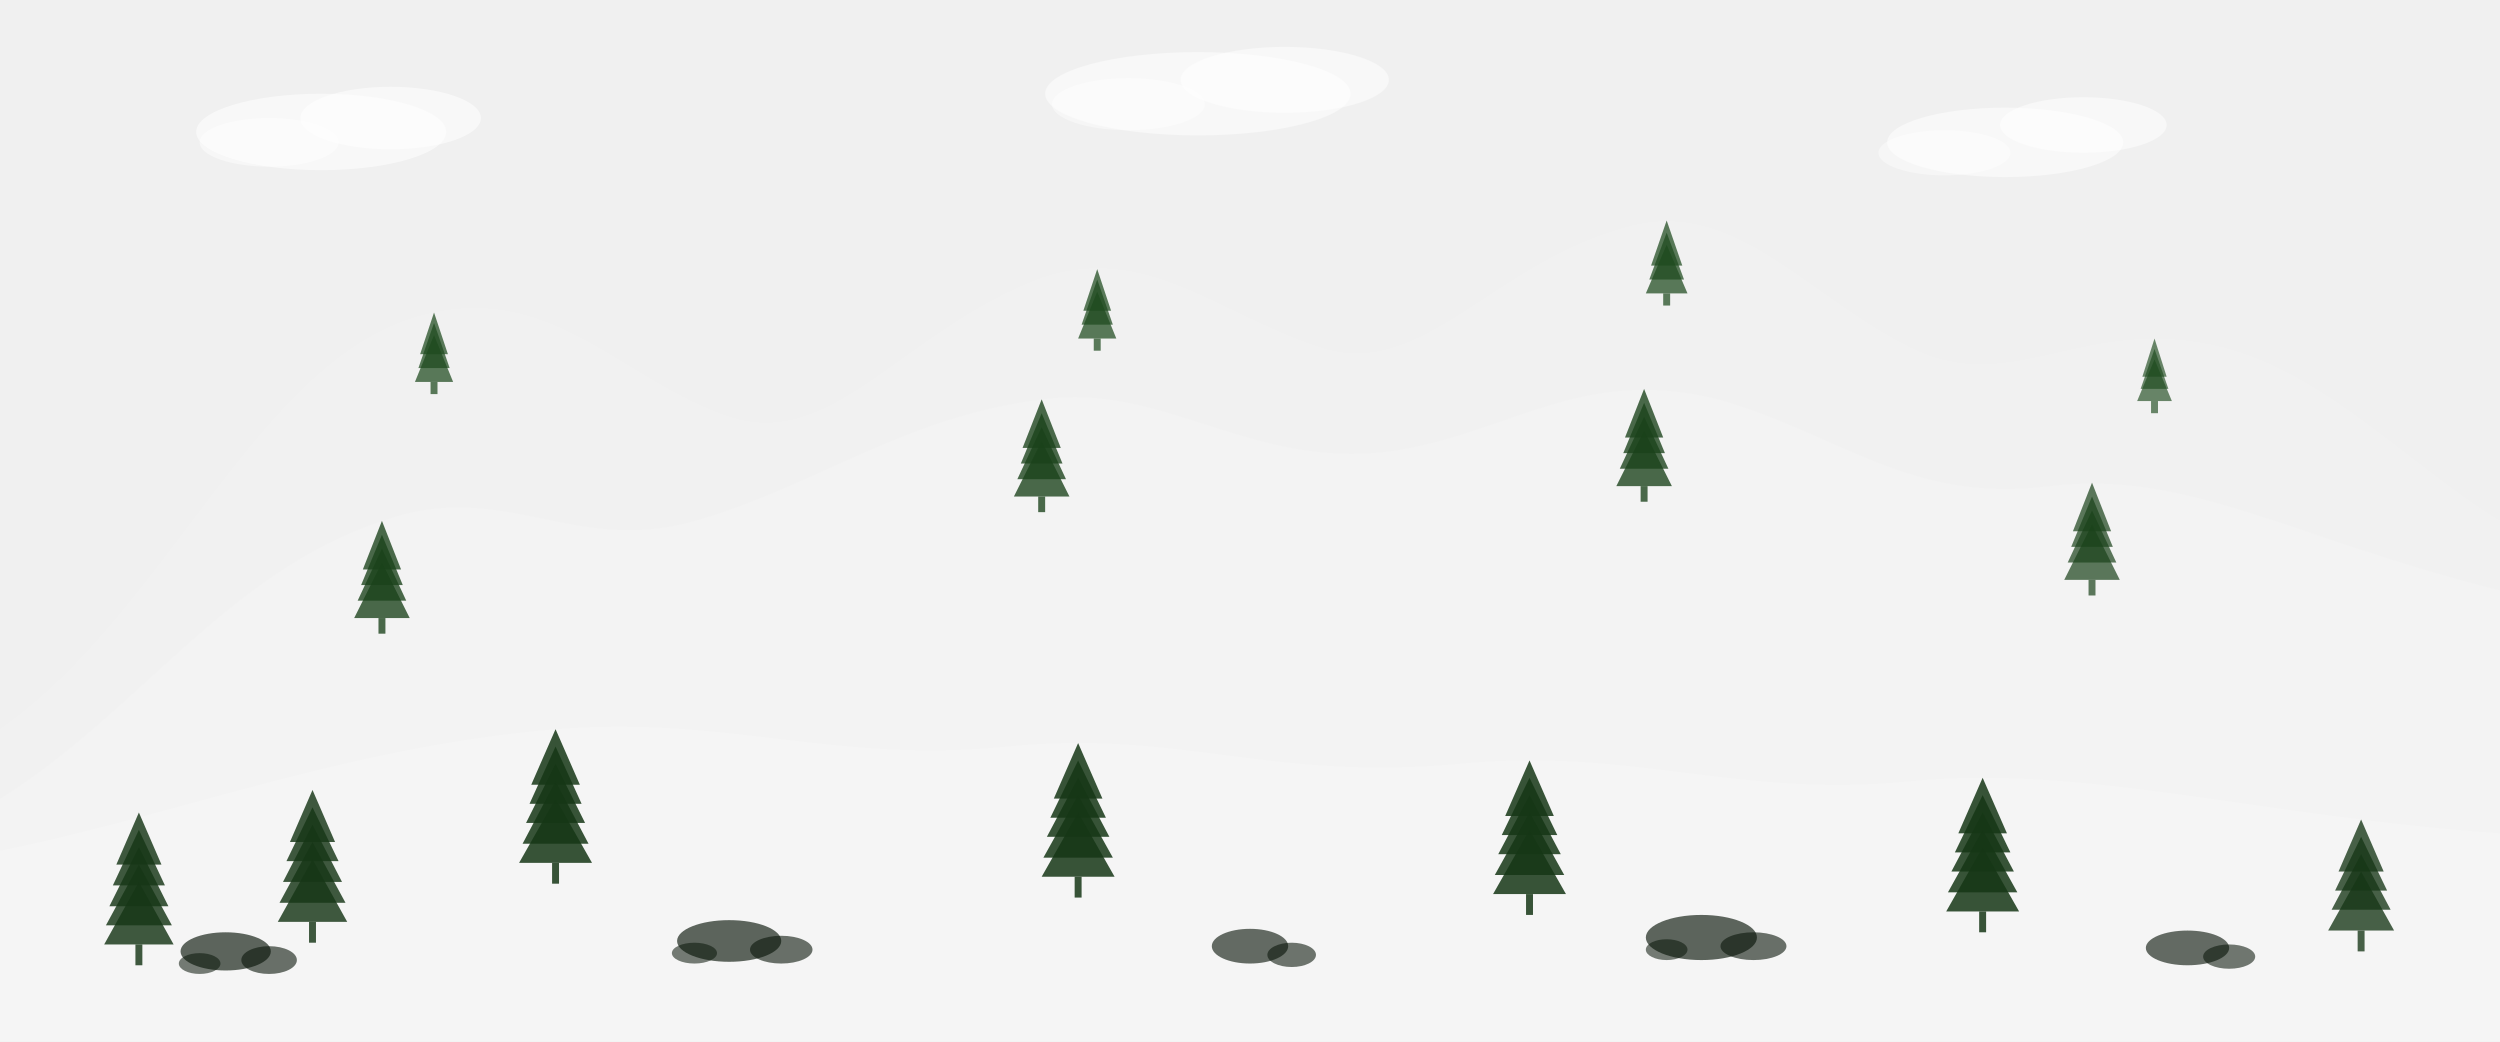
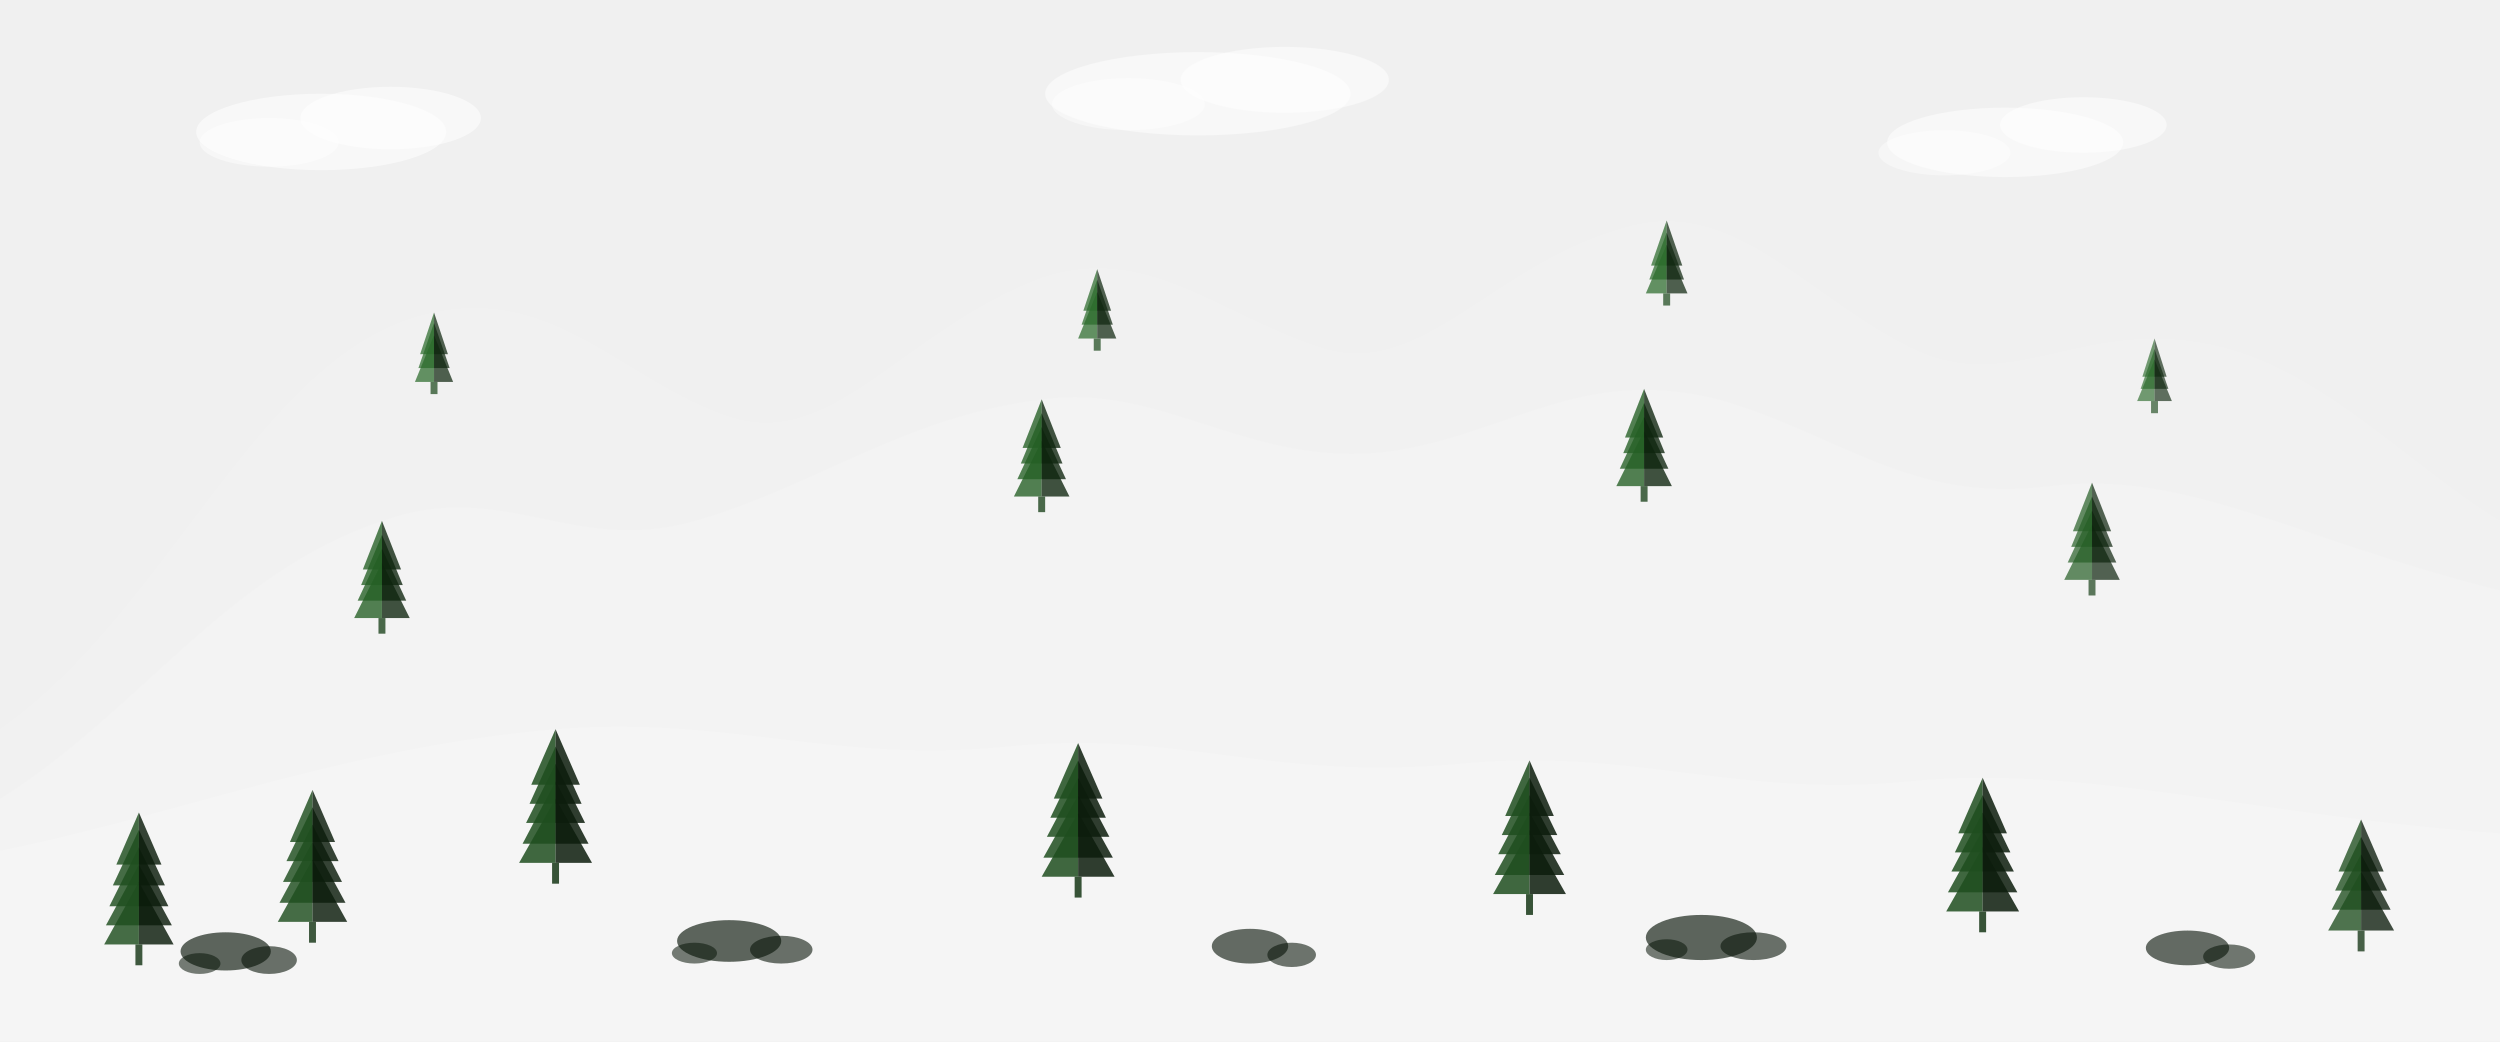
<svg xmlns="http://www.w3.org/2000/svg" viewBox="0 0 1440 600" preserveAspectRatio="xMidYMax slice">
  <defs>
    
    
    
    
  </defs>
  <ellipse cx="185" cy="76" rx="72" ry="22" fill="white" fill-opacity="0.55" />
  <ellipse cx="225" cy="68" rx="52" ry="18" fill="white" fill-opacity="0.55" />
  <ellipse cx="155" cy="82" rx="40" ry="14" fill="white" fill-opacity="0.45" />
  <ellipse cx="690" cy="54" rx="88" ry="24" fill="white" fill-opacity="0.5" />
  <ellipse cx="740" cy="46" rx="60" ry="19" fill="white" fill-opacity="0.5" />
  <ellipse cx="650" cy="60" rx="44" ry="15" fill="white" fill-opacity="0.42" />
  <ellipse cx="1155" cy="82" rx="68" ry="20" fill="white" fill-opacity="0.52" />
  <ellipse cx="1200" cy="72" rx="48" ry="16" fill="white" fill-opacity="0.52" />
  <ellipse cx="1120" cy="88" rx="38" ry="13" fill="white" fill-opacity="0.42" />
  <path fill="white" fill-opacity="0.08" d="M0,420 C100,350 150,200 250,180 C320,165 360,220 420,240        C480,260 520,190 600,160 C660,140 700,180 760,200        C820,220 860,150 940,130 C1000,115 1040,170 1100,200        C1160,230 1200,180 1280,200 C1340,215 1390,270 1440,300        L1440,600 L0,600 Z" />
  <g fill="#1e4a1e" fill-opacity="0.72">
-     <polygon points="250,180 242,204 258,204" />
-     <polygon points="250,186 241,212 259,212" />
-     <polygon points="250,193 239,220 261,220" />
+     <polygon points="250,180 250,204 242,204" fill="#2b6b2b" fill-opacity="0.72" />
+     <polygon points="250,180 250,204 258,204" fill="#102810" fill-opacity="0.72" />
+     <polygon points="250,186 250,212 241,212" fill="#2b6b2b" fill-opacity="0.72" />
+     <polygon points="250,186 250,212 259,212" fill="#102810" fill-opacity="0.72" />
+     <polygon points="250,193 250,220 239,220" fill="#2b6b2b" fill-opacity="0.72" />
+     <polygon points="250,193 250,220 261,220" fill="#102810" fill-opacity="0.72" />
    <rect x="248" y="220" width="4" height="7" />
  </g>
  <g fill="#1e4a1e" fill-opacity="0.72">
-     <polygon points="632,155 624,179 640,179" />
-     <polygon points="632,161 623,187 641,187" />
-     <polygon points="632,168 621,195 643,195" />
+     <polygon points="632,155 632,179 624,179" fill="#2b6b2b" fill-opacity="0.72" />
+     <polygon points="632,155 632,179 640,179" fill="#102810" fill-opacity="0.72" />
+     <polygon points="632,161 632,187 623,187" fill="#2b6b2b" fill-opacity="0.72" />
+     <polygon points="632,161 632,187 641,187" fill="#102810" fill-opacity="0.72" />
+     <polygon points="632,168 632,195 621,195" fill="#2b6b2b" fill-opacity="0.72" />
+     <polygon points="632,168 632,195 643,195" fill="#102810" fill-opacity="0.72" />
    <rect x="630" y="195" width="4" height="7" />
  </g>
  <g fill="#1e4a1e" fill-opacity="0.72">
-     <polygon points="960,127 951,153 969,153" />
-     <polygon points="960,134 950,161 970,161" />
-     <polygon points="960,141 948,169 972,169" />
+     <polygon points="960,127 960,153 951,153" fill="#2b6b2b" fill-opacity="0.72" />
+     <polygon points="960,127 960,153 969,153" fill="#102810" fill-opacity="0.72" />
+     <polygon points="960,134 960,161 950,161" fill="#2b6b2b" fill-opacity="0.72" />
+     <polygon points="960,134 960,161 970,161" fill="#102810" fill-opacity="0.72" />
+     <polygon points="960,141 960,169 948,169" fill="#2b6b2b" fill-opacity="0.72" />
+     <polygon points="960,141 960,169 972,169" fill="#102810" fill-opacity="0.72" />
    <rect x="958" y="169" width="4" height="7" />
  </g>
  <g fill="#1e4a1e" fill-opacity="0.65">
-     <polygon points="1241,195 1234,217 1248,217" />
-     <polygon points="1241,201 1233,224 1249,224" />
-     <polygon points="1241,207 1231,231 1251,231" />
+     <polygon points="1241,195 1241,217 1234,217" fill="#2b6b2b" fill-opacity="0.65" />
+     <polygon points="1241,195 1241,217 1248,217" fill="#102810" fill-opacity="0.65" />
+     <polygon points="1241,201 1241,224 1233,224" fill="#2b6b2b" fill-opacity="0.65" />
+     <polygon points="1241,201 1241,224 1249,224" fill="#102810" fill-opacity="0.65" />
+     <polygon points="1241,207 1241,231 1231,231" fill="#2b6b2b" fill-opacity="0.65" />
+     <polygon points="1241,207 1241,231 1251,231" fill="#102810" fill-opacity="0.65" />
    <rect x="1239" y="231" width="4" height="7" />
  </g>
  <path fill="white" fill-opacity="0.11" d="M0,460 C80,410 130,330 220,300 C290,275 330,320 400,300        C470,280 520,240 600,230 C670,220 720,270 800,260        C870,250 910,210 990,230 C1060,250 1100,290 1180,280        C1260,270 1320,310 1440,340        L1440,600 L0,600 Z" />
  <g fill="#1a421a" fill-opacity="0.78">
-     <polygon points="220,300 209,328 231,328" />
-     <polygon points="220,308 208,337 232,337" />
-     <polygon points="220,316 206,346 234,346" />
-     <polygon points="220,324 204,356 236,356" />
+     <polygon points="220,300 220,328 209,328" fill="#255f25" fill-opacity="0.78" />
+     <polygon points="220,300 220,328 231,328" fill="#0e240e" fill-opacity="0.78" />
+     <polygon points="220,308 220,337 208,337" fill="#255f25" fill-opacity="0.78" />
+     <polygon points="220,308 220,337 232,337" fill="#0e240e" fill-opacity="0.78" />
+     <polygon points="220,316 220,346 206,346" fill="#255f25" fill-opacity="0.78" />
+     <polygon points="220,316 220,346 234,346" fill="#0e240e" fill-opacity="0.78" />
+     <polygon points="220,324 220,356 204,356" fill="#255f25" fill-opacity="0.78" />
+     <polygon points="220,324 220,356 236,356" fill="#0e240e" fill-opacity="0.78" />
    <rect x="218" y="356" width="4" height="9" />
  </g>
  <g fill="#1a421a" fill-opacity="0.78">
-     <polygon points="600,230 589,258 611,258" />
-     <polygon points="600,238 588,267 612,267" />
-     <polygon points="600,246 586,276 614,276" />
-     <polygon points="600,254 584,286 616,286" />
+     <polygon points="600,230 600,258 589,258" fill="#255f25" fill-opacity="0.78" />
+     <polygon points="600,230 600,258 611,258" fill="#0e240e" fill-opacity="0.78" />
+     <polygon points="600,238 600,267 588,267" fill="#255f25" fill-opacity="0.78" />
+     <polygon points="600,238 600,267 612,267" fill="#0e240e" fill-opacity="0.78" />
+     <polygon points="600,246 600,276 586,276" fill="#255f25" fill-opacity="0.78" />
+     <polygon points="600,246 600,276 614,276" fill="#0e240e" fill-opacity="0.78" />
+     <polygon points="600,254 600,286 584,286" fill="#255f25" fill-opacity="0.78" />
+     <polygon points="600,254 600,286 616,286" fill="#0e240e" fill-opacity="0.78" />
    <rect x="598" y="286" width="4" height="9" />
  </g>
  <g fill="#1a421a" fill-opacity="0.78">
-     <polygon points="947,224 936,252 958,252" />
-     <polygon points="947,232 935,261 959,261" />
-     <polygon points="947,240 933,270 961,270" />
-     <polygon points="947,248 931,280 963,280" />
+     <polygon points="947,224 947,252 936,252" fill="#255f25" fill-opacity="0.78" />
+     <polygon points="947,224 947,252 958,252" fill="#0e240e" fill-opacity="0.78" />
+     <polygon points="947,232 947,261 935,261" fill="#255f25" fill-opacity="0.78" />
+     <polygon points="947,232 947,261 959,261" fill="#0e240e" fill-opacity="0.78" />
+     <polygon points="947,240 947,270 933,270" fill="#255f25" fill-opacity="0.78" />
+     <polygon points="947,240 947,270 961,270" fill="#0e240e" fill-opacity="0.78" />
+     <polygon points="947,248 947,280 931,280" fill="#255f25" fill-opacity="0.78" />
+     <polygon points="947,248 947,280 963,280" fill="#0e240e" fill-opacity="0.78" />
    <rect x="945" y="280" width="4" height="9" />
  </g>
  <g fill="#1a421a" fill-opacity="0.70">
-     <polygon points="1205,278 1194,306 1216,306" />
-     <polygon points="1205,286 1193,315 1217,315" />
-     <polygon points="1205,294 1191,324 1219,324" />
-     <polygon points="1205,302 1189,334 1221,334" />
+     <polygon points="1205,278 1205,306 1194,306" fill="#255f25" fill-opacity="0.70" />
+     <polygon points="1205,278 1205,306 1216,306" fill="#0e240e" fill-opacity="0.70" />
+     <polygon points="1205,286 1205,315 1193,315" fill="#255f25" fill-opacity="0.70" />
+     <polygon points="1205,286 1205,315 1217,315" fill="#0e240e" fill-opacity="0.70" />
+     <polygon points="1205,294 1205,324 1191,324" fill="#255f25" fill-opacity="0.70" />
+     <polygon points="1205,294 1205,324 1219,324" fill="#0e240e" fill-opacity="0.70" />
+     <polygon points="1205,302 1205,334 1189,334" fill="#255f25" fill-opacity="0.70" />
+     <polygon points="1205,302 1205,334 1221,334" fill="#0e240e" fill-opacity="0.70" />
    <rect x="1203" y="334" width="4" height="9" />
  </g>
  <path fill="white" fill-opacity="0.15" d="M0,490 C100,470 200,430 320,420 C420,412 480,440 580,430        C680,420 730,450 840,440 C940,430 1000,460 1100,450        C1200,440 1300,470 1440,480        L1440,600 L0,600 Z" />
  <g fill="#163616" fill-opacity="0.85">
-     <polygon points="320,420 306,452 334,452" />
-     <polygon points="320,430 305,463 335,463" />
-     <polygon points="320,440 303,474 337,474" />
-     <polygon points="320,450 301,486 339,486" />
-     <polygon points="320,460 299,497 341,497" />
+     <polygon points="320,420 320,452 306,452" fill="#1f4e1f" fill-opacity="0.85" />
+     <polygon points="320,420 320,452 334,452" fill="#0c1d0c" fill-opacity="0.85" />
+     <polygon points="320,430 320,463 305,463" fill="#1f4e1f" fill-opacity="0.85" />
+     <polygon points="320,430 320,463 335,463" fill="#0c1d0c" fill-opacity="0.85" />
+     <polygon points="320,440 320,474 303,474" fill="#1f4e1f" fill-opacity="0.85" />
+     <polygon points="320,440 320,474 337,474" fill="#0c1d0c" fill-opacity="0.85" />
+     <polygon points="320,450 320,486 301,486" fill="#1f4e1f" fill-opacity="0.85" />
+     <polygon points="320,450 320,486 339,486" fill="#0c1d0c" fill-opacity="0.85" />
+     <polygon points="320,460 320,497 299,497" fill="#1f4e1f" fill-opacity="0.85" />
+     <polygon points="320,460 320,497 341,497" fill="#0c1d0c" fill-opacity="0.85" />
    <rect x="318" y="497" width="4" height="12" />
  </g>
  <g fill="#163616" fill-opacity="0.82">
-     <polygon points="80,468 67,498 93,498" />
-     <polygon points="80,478 65,510 95,510" />
-     <polygon points="80,488 63,522 97,522" />
-     <polygon points="80,498 61,533 99,533" />
-     <polygon points="80,508 60,544 100,544" />
+     <polygon points="80,468 80,498 67,498" fill="#1f4e1f" fill-opacity="0.82" />
+     <polygon points="80,468 80,498 93,498" fill="#0c1d0c" fill-opacity="0.82" />
+     <polygon points="80,478 80,510 65,510" fill="#1f4e1f" fill-opacity="0.82" />
+     <polygon points="80,478 80,510 95,510" fill="#0c1d0c" fill-opacity="0.82" />
+     <polygon points="80,488 80,522 63,522" fill="#1f4e1f" fill-opacity="0.82" />
+     <polygon points="80,488 80,522 97,522" fill="#0c1d0c" fill-opacity="0.82" />
+     <polygon points="80,498 80,533 61,533" fill="#1f4e1f" fill-opacity="0.82" />
+     <polygon points="80,498 80,533 99,533" fill="#0c1d0c" fill-opacity="0.82" />
+     <polygon points="80,508 80,544 60,544" fill="#1f4e1f" fill-opacity="0.82" />
+     <polygon points="80,508 80,544 100,544" fill="#0c1d0c" fill-opacity="0.82" />
    <rect x="78" y="544" width="4" height="12" />
  </g>
  <g fill="#163616" fill-opacity="0.82">
-     <polygon points="180,455 167,485 193,485" />
-     <polygon points="180,465 165,496 195,496" />
-     <polygon points="180,475 163,508 197,508" />
-     <polygon points="180,485 161,520 199,520" />
-     <polygon points="180,495 160,531 200,531" />
+     <polygon points="180,455 180,485 167,485" fill="#1f4e1f" fill-opacity="0.82" />
+     <polygon points="180,455 180,485 193,485" fill="#0c1d0c" fill-opacity="0.82" />
+     <polygon points="180,465 180,496 165,496" fill="#1f4e1f" fill-opacity="0.82" />
+     <polygon points="180,465 180,496 195,496" fill="#0c1d0c" fill-opacity="0.82" />
+     <polygon points="180,475 180,508 163,508" fill="#1f4e1f" fill-opacity="0.82" />
+     <polygon points="180,475 180,508 197,508" fill="#0c1d0c" fill-opacity="0.82" />
+     <polygon points="180,485 180,520 161,520" fill="#1f4e1f" fill-opacity="0.82" />
+     <polygon points="180,485 180,520 199,520" fill="#0c1d0c" fill-opacity="0.82" />
+     <polygon points="180,495 180,531 160,531" fill="#1f4e1f" fill-opacity="0.82" />
+     <polygon points="180,495 180,531 200,531" fill="#0c1d0c" fill-opacity="0.82" />
    <rect x="178" y="531" width="4" height="12" />
  </g>
  <g fill="#163616" fill-opacity="0.85">
-     <polygon points="621,428 607,460 635,460" />
-     <polygon points="621,438 605,471 637,471" />
-     <polygon points="621,448 603,482 639,482" />
-     <polygon points="621,458 601,494 641,494" />
-     <polygon points="621,468 600,505 642,505" />
+     <polygon points="621,428 621,460 607,460" fill="#1f4e1f" fill-opacity="0.85" />
+     <polygon points="621,428 621,460 635,460" fill="#0c1d0c" fill-opacity="0.85" />
+     <polygon points="621,438 621,471 605,471" fill="#1f4e1f" fill-opacity="0.85" />
+     <polygon points="621,438 621,471 637,471" fill="#0c1d0c" fill-opacity="0.85" />
+     <polygon points="621,448 621,482 603,482" fill="#1f4e1f" fill-opacity="0.85" />
+     <polygon points="621,448 621,482 639,482" fill="#0c1d0c" fill-opacity="0.85" />
+     <polygon points="621,458 621,494 601,494" fill="#1f4e1f" fill-opacity="0.85" />
+     <polygon points="621,458 621,494 641,494" fill="#0c1d0c" fill-opacity="0.85" />
+     <polygon points="621,468 621,505 600,505" fill="#1f4e1f" fill-opacity="0.85" />
+     <polygon points="621,468 621,505 642,505" fill="#0c1d0c" fill-opacity="0.85" />
    <rect x="619" y="505" width="4" height="12" />
  </g>
  <g fill="#163616" fill-opacity="0.85">
-     <polygon points="881,438 867,470 895,470" />
-     <polygon points="881,448 865,481 897,481" />
-     <polygon points="881,458 863,492 899,492" />
-     <polygon points="881,468 861,504 901,504" />
-     <polygon points="881,478 860,515 902,515" />
+     <polygon points="881,438 881,470 867,470" fill="#1f4e1f" fill-opacity="0.85" />
+     <polygon points="881,438 881,470 895,470" fill="#0c1d0c" fill-opacity="0.85" />
+     <polygon points="881,448 881,481 865,481" fill="#1f4e1f" fill-opacity="0.85" />
+     <polygon points="881,448 881,481 897,481" fill="#0c1d0c" fill-opacity="0.85" />
+     <polygon points="881,458 881,492 863,492" fill="#1f4e1f" fill-opacity="0.85" />
+     <polygon points="881,458 881,492 899,492" fill="#0c1d0c" fill-opacity="0.85" />
+     <polygon points="881,468 881,504 861,504" fill="#1f4e1f" fill-opacity="0.85" />
+     <polygon points="881,468 881,504 901,504" fill="#0c1d0c" fill-opacity="0.85" />
+     <polygon points="881,478 881,515 860,515" fill="#1f4e1f" fill-opacity="0.85" />
+     <polygon points="881,478 881,515 902,515" fill="#0c1d0c" fill-opacity="0.85" />
    <rect x="879" y="515" width="4" height="12" />
  </g>
  <g fill="#163616" fill-opacity="0.85">
-     <polygon points="1142,448 1128,480 1156,480" />
-     <polygon points="1142,458 1126,491 1158,491" />
-     <polygon points="1142,468 1124,502 1160,502" />
-     <polygon points="1142,478 1122,514 1162,514" />
-     <polygon points="1142,488 1121,525 1163,525" />
+     <polygon points="1142,448 1142,480 1128,480" fill="#1f4e1f" fill-opacity="0.85" />
+     <polygon points="1142,448 1142,480 1156,480" fill="#0c1d0c" fill-opacity="0.85" />
+     <polygon points="1142,458 1142,491 1126,491" fill="#1f4e1f" fill-opacity="0.85" />
+     <polygon points="1142,458 1142,491 1158,491" fill="#0c1d0c" fill-opacity="0.85" />
+     <polygon points="1142,468 1142,502 1124,502" fill="#1f4e1f" fill-opacity="0.85" />
+     <polygon points="1142,468 1142,502 1160,502" fill="#0c1d0c" fill-opacity="0.85" />
+     <polygon points="1142,478 1142,514 1122,514" fill="#1f4e1f" fill-opacity="0.85" />
+     <polygon points="1142,478 1142,514 1162,514" fill="#0c1d0c" fill-opacity="0.85" />
+     <polygon points="1142,488 1142,525 1121,525" fill="#1f4e1f" fill-opacity="0.85" />
+     <polygon points="1142,488 1142,525 1163,525" fill="#0c1d0c" fill-opacity="0.85" />
    <rect x="1140" y="525" width="4" height="12" />
  </g>
  <g fill="#163616" fill-opacity="0.78">
-     <polygon points="1360,472 1347,502 1373,502" />
-     <polygon points="1360,482 1345,513 1375,513" />
-     <polygon points="1360,492 1343,524 1377,524" />
-     <polygon points="1360,502 1341,536 1379,536" />
+     <polygon points="1360,472 1360,502 1347,502" fill="#1f4e1f" fill-opacity="0.78" />
+     <polygon points="1360,472 1360,502 1373,502" fill="#0c1d0c" fill-opacity="0.78" />
+     <polygon points="1360,482 1360,513 1345,513" fill="#1f4e1f" fill-opacity="0.78" />
+     <polygon points="1360,482 1360,513 1375,513" fill="#0c1d0c" fill-opacity="0.78" />
+     <polygon points="1360,492 1360,524 1343,524" fill="#1f4e1f" fill-opacity="0.78" />
+     <polygon points="1360,492 1360,524 1377,524" fill="#0c1d0c" fill-opacity="0.78" />
+     <polygon points="1360,502 1360,536 1341,536" fill="#1f4e1f" fill-opacity="0.78" />
+     <polygon points="1360,502 1360,536 1379,536" fill="#0c1d0c" fill-opacity="0.78" />
    <rect x="1358" y="536" width="4" height="12" />
  </g>
  <ellipse cx="130" cy="548" rx="26" ry="11" fill="#0a160a" fill-opacity="0.65" />
  <ellipse cx="155" cy="553" rx="16" ry="8" fill="#0a160a" fill-opacity="0.60" />
  <ellipse cx="115" cy="555" rx="12" ry="6" fill="#0a160a" fill-opacity="0.55" />
  <ellipse cx="420" cy="542" rx="30" ry="12" fill="#0a160a" fill-opacity="0.65" />
  <ellipse cx="450" cy="547" rx="18" ry="8" fill="#0a160a" fill-opacity="0.60" />
  <ellipse cx="400" cy="549" rx="13" ry="6" fill="#0a160a" fill-opacity="0.55" />
  <ellipse cx="720" cy="545" rx="22" ry="10" fill="#0a160a" fill-opacity="0.62" />
  <ellipse cx="744" cy="550" rx="14" ry="7" fill="#0a160a" fill-opacity="0.58" />
  <ellipse cx="980" cy="540" rx="32" ry="13" fill="#0a160a" fill-opacity="0.65" />
  <ellipse cx="1010" cy="545" rx="19" ry="8" fill="#0a160a" fill-opacity="0.60" />
  <ellipse cx="960" cy="547" rx="12" ry="6" fill="#0a160a" fill-opacity="0.55" />
  <ellipse cx="1260" cy="546" rx="24" ry="10" fill="#0a160a" fill-opacity="0.62" />
  <ellipse cx="1284" cy="551" rx="15" ry="7" fill="#0a160a" fill-opacity="0.57" />
</svg>
